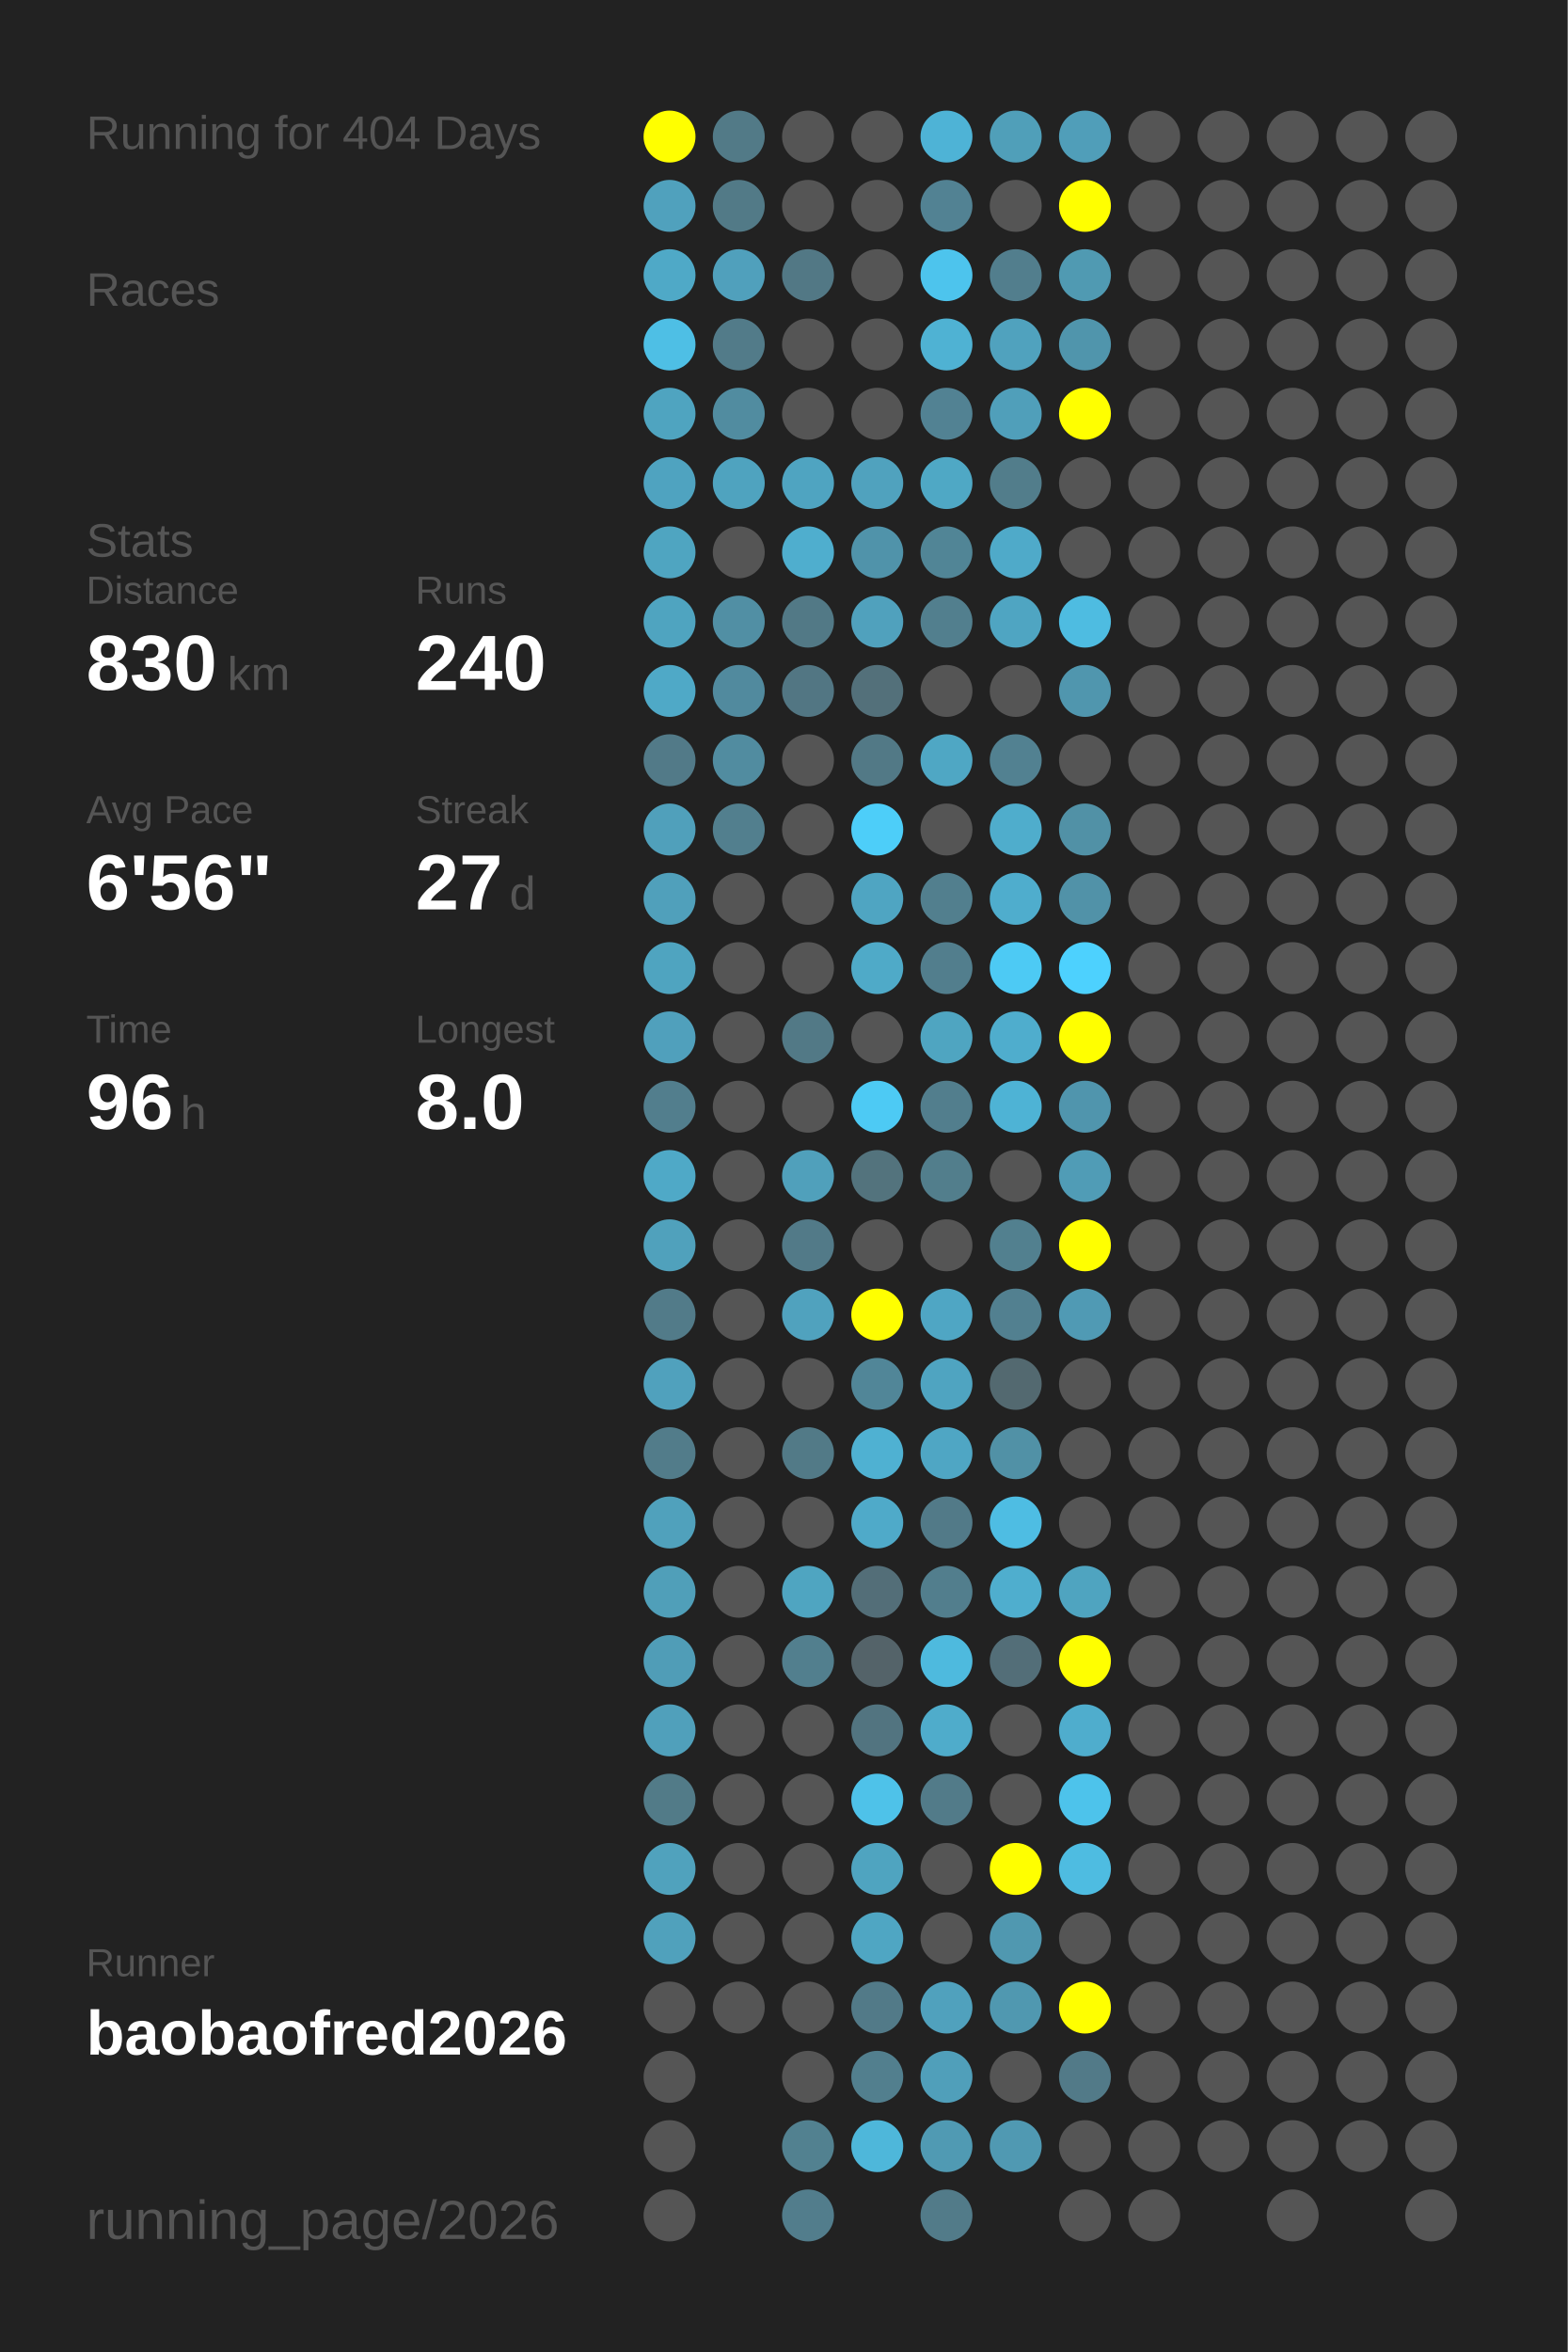
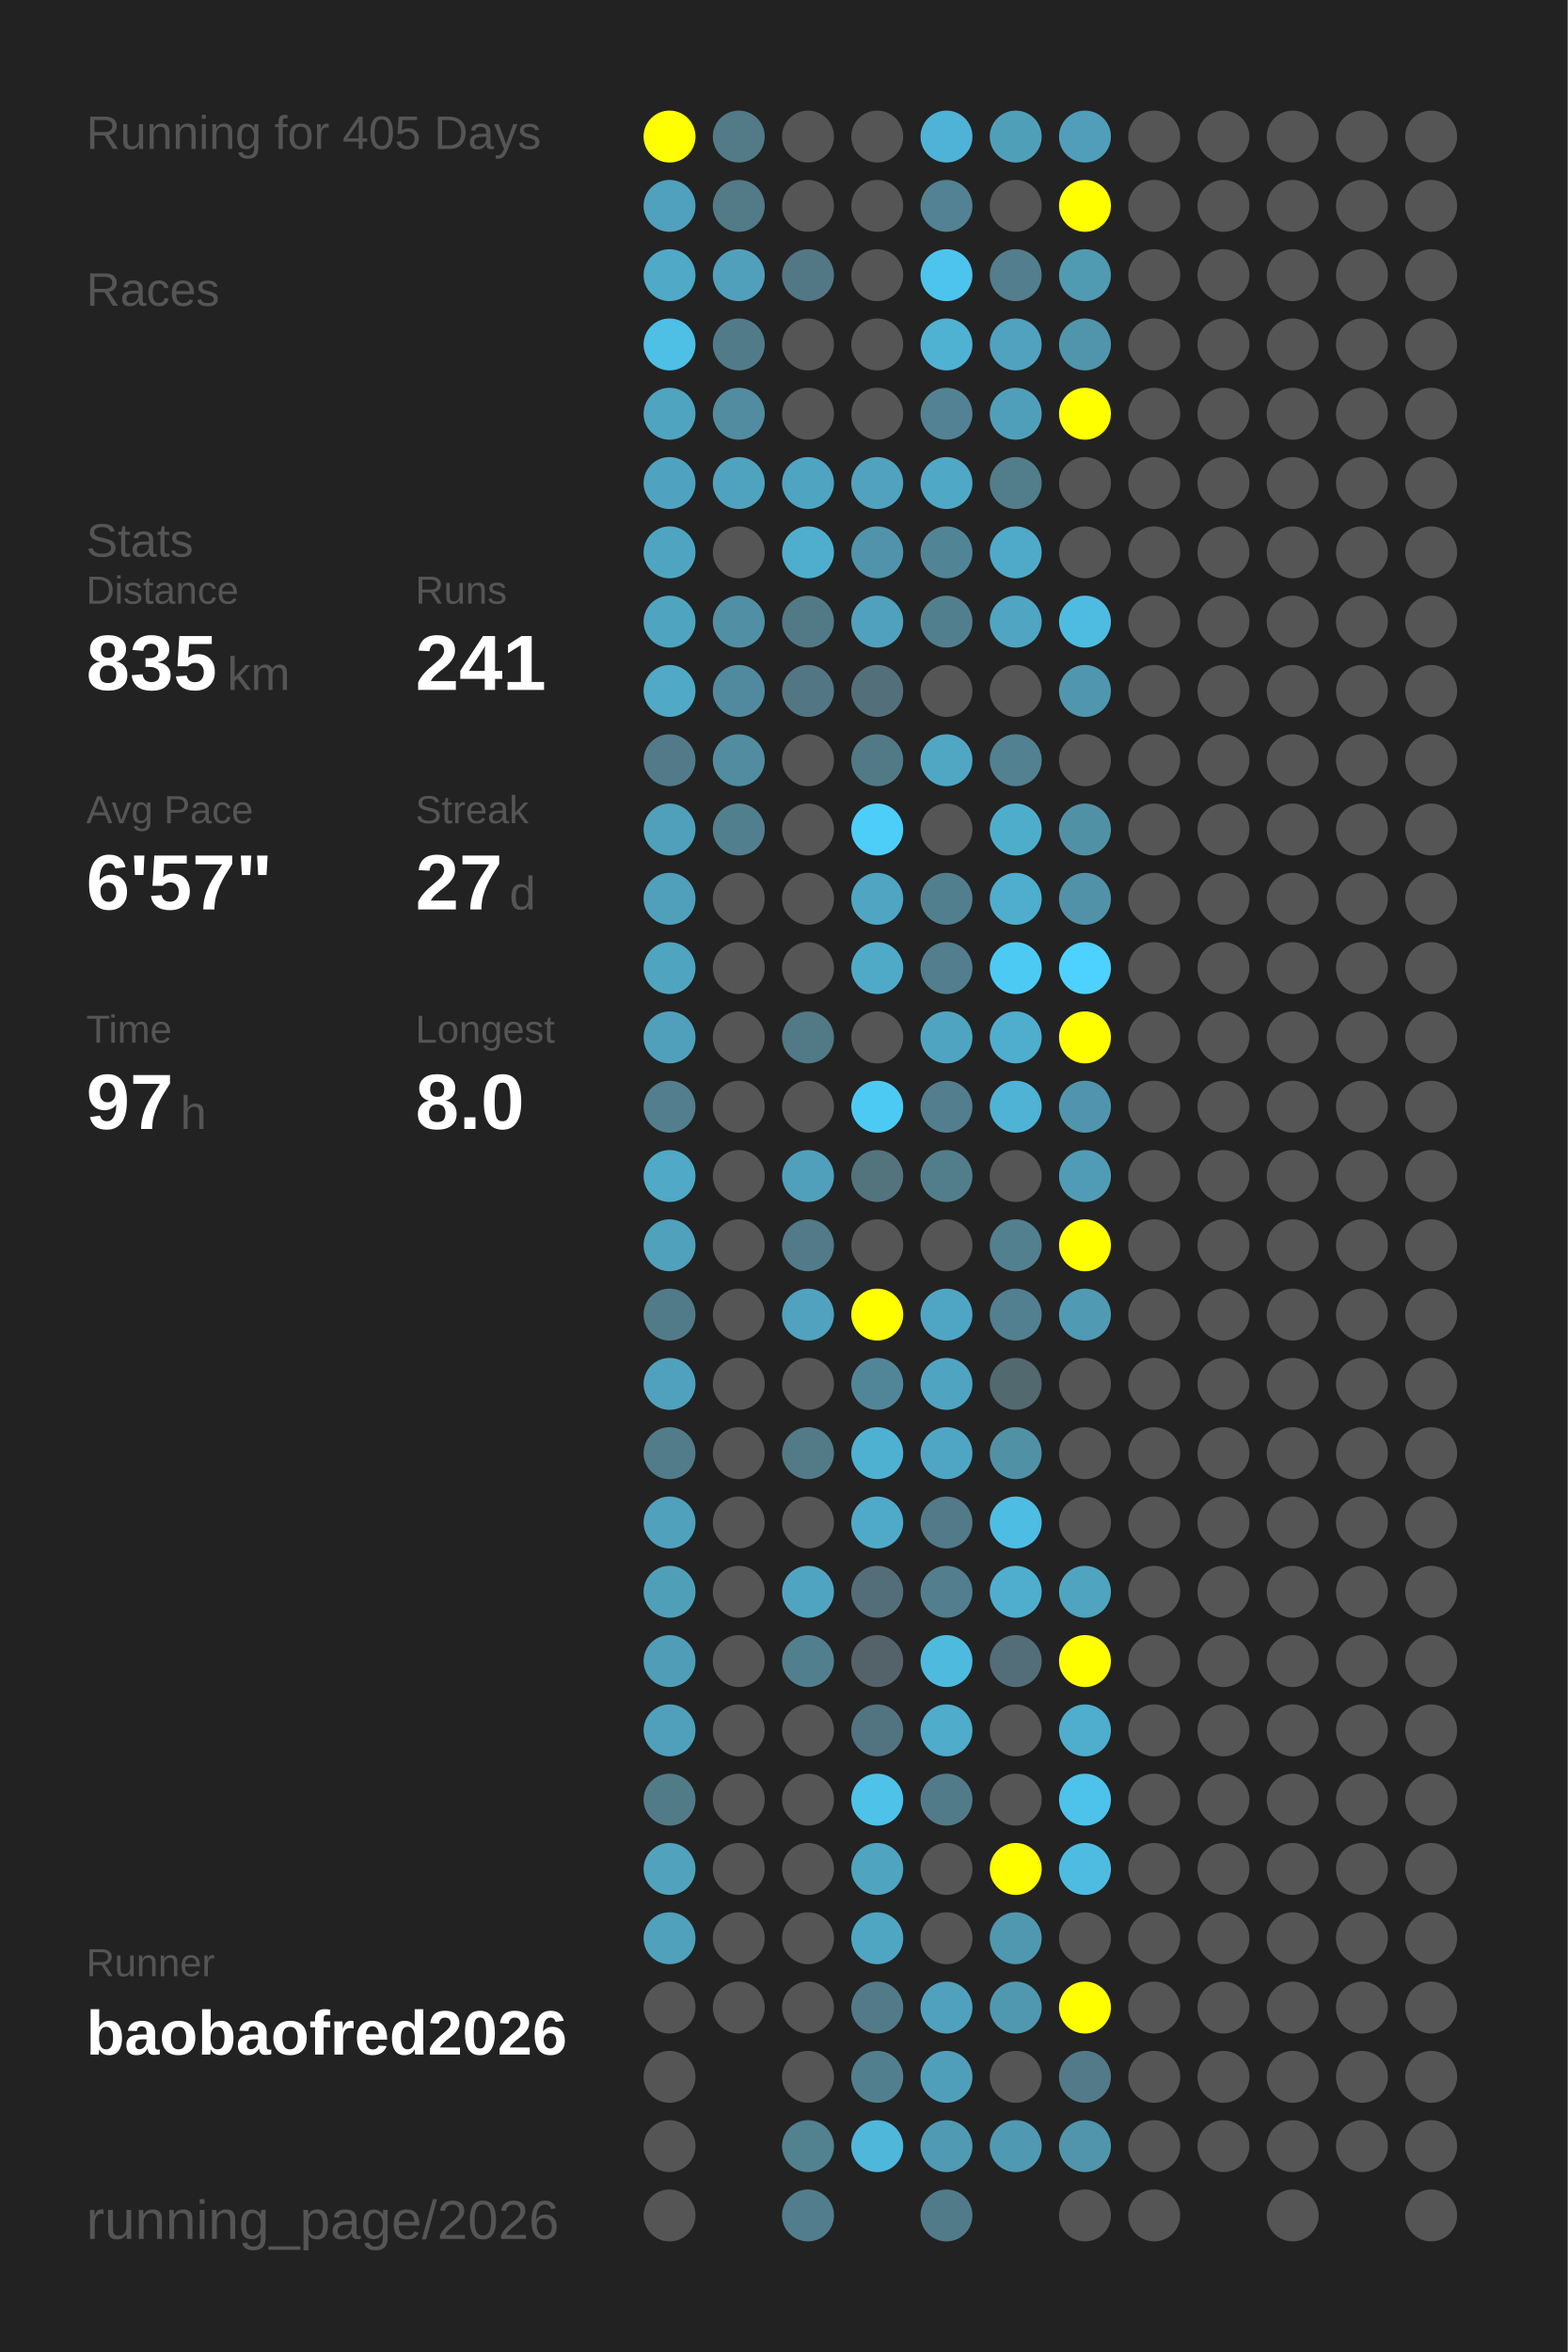
<svg xmlns="http://www.w3.org/2000/svg" baseProfile="full" height="300mm" version="1.1" viewBox="0,0,200,300" width="200mm">
  <defs />
  <rect fill="#222222" height="300" width="200" x="0" y="0" />
-   <text fill="#555555" style="font-size:6px; font-family:Arial;" x="11" y="19">Running for 404 Days</text>
+   <text fill="#555555" style="font-size:6px; font-family:Arial;" x="11" y="19">Running for 405 Days</text>
  <text fill="#555555" style="font-size:6px; font-family:Arial;" x="11" y="39">Races</text>
  <text fill="#555555" style="font-size:6px; font-family:Arial;" x="11" y="71">Stats</text>
  <text fill="#555555" style="font-size:5px; font-family:Arial;" x="11" y="77">Distance</text>
-   <text fill="#FFFFFF" style="font-size:10px; font-family:Arial; font-weight:bold;" x="11" y="88">830</text>
+   <text fill="#FFFFFF" style="font-size:10px; font-family:Arial; font-weight:bold;" x="11" y="88">835</text>
  <text fill="#555555" style="font-size:6px; font-family:Arial;" x="29" y="88">km</text>
  <text fill="#555555" style="font-size:5px; font-family:Arial;" x="53" y="77">Runs</text>
-   <text fill="#FFFFFF" style="font-size:10px; font-family:Arial; font-weight:bold;" x="53" y="88">240</text>
+   <text fill="#FFFFFF" style="font-size:10px; font-family:Arial; font-weight:bold;" x="53" y="88">241</text>
  <text fill="#555555" style="font-size:5px; font-family:Arial;" x="11" y="105">Avg Pace</text>
-   <text fill="#FFFFFF" style="font-size:10px; font-family:Arial; font-weight:bold;" x="11" y="116">6'56"</text>
+   <text fill="#FFFFFF" style="font-size:10px; font-family:Arial; font-weight:bold;" x="11" y="116">6'57"</text>
  <text fill="#555555" style="font-size:5px; font-family:Arial;" x="53" y="105">Streak</text>
  <text fill="#FFFFFF" style="font-size:10px; font-family:Arial; font-weight:bold;" x="53" y="116">27</text>
  <text fill="#555555" style="font-size:6px; font-family:Arial;" x="65" y="116">d</text>
  <text fill="#555555" style="font-size:5px; font-family:Arial;" x="11" y="133">Time</text>
-   <text fill="#FFFFFF" style="font-size:10px; font-family:Arial; font-weight:bold;" x="11" y="144">96</text>
+   <text fill="#FFFFFF" style="font-size:10px; font-family:Arial; font-weight:bold;" x="11" y="144">97</text>
  <text fill="#555555" style="font-size:6px; font-family:Arial;" x="23" y="144">h</text>
  <text fill="#555555" style="font-size:5px; font-family:Arial;" x="53" y="133">Longest</text>
  <text fill="#FFFFFF" style="font-size:10px; font-family:Arial; font-weight:bold;" x="53" y="144">8.0</text>
  <text fill="#555555" style="font-size:5px; font-family:Arial;" x="11" y="252.065">Runner</text>
  <text fill="#FFFFFF" style="font-size:8px; font-family:Arial; font-weight:bold;" x="11" y="262.065">baobaofred2026</text>
  <text fill="#555555" style="font-size:7px; font-family:Arial;" x="11" y="285.581">running_page/2026</text>
  <circle cx="85.417" cy="17.419" fill="#FFFF00" r="3.312" />
  <circle cx="85.417" cy="26.258" fill="#50a1bd" r="3.312" />
  <circle cx="85.417" cy="35.097" fill="#4fa9c7" r="3.312" />
  <circle cx="85.417" cy="43.935" fill="#4ebfe5" r="3.312" />
  <circle cx="85.417" cy="52.774" fill="#4fa4c0" r="3.312" />
  <circle cx="85.417" cy="61.613" fill="#4fa3c0" r="3.312" />
  <circle cx="85.417" cy="70.452" fill="#4fa5c1" r="3.312" />
  <circle cx="85.417" cy="79.29" fill="#4fa4c0" r="3.312" />
  <circle cx="85.417" cy="88.129" fill="#4fa9c7" r="3.312" />
  <circle cx="85.417" cy="96.968" fill="#527a88" r="3.312" />
  <circle cx="85.417" cy="105.806" fill="#50a0bb" r="3.312" />
  <circle cx="85.417" cy="114.645" fill="#50a0bb" r="3.312" />
  <circle cx="85.417" cy="123.484" fill="#4fa4c0" r="3.312" />
  <circle cx="85.417" cy="132.323" fill="#50a0bc" r="3.312" />
  <circle cx="85.417" cy="141.161" fill="#527e8d" r="3.312" />
  <circle cx="85.417" cy="150" fill="#4fa9c7" r="3.312" />
  <circle cx="85.417" cy="158.839" fill="#50a1bc" r="3.312" />
  <circle cx="85.417" cy="167.677" fill="#527b89" r="3.312" />
  <circle cx="85.417" cy="176.516" fill="#50a1bd" r="3.312" />
  <circle cx="85.417" cy="185.355" fill="#527c8a" r="3.312" />
  <circle cx="85.417" cy="194.194" fill="#50a1bc" r="3.312" />
  <circle cx="85.417" cy="203.032" fill="#509fb9" r="3.312" />
  <circle cx="85.417" cy="211.871" fill="#509db7" r="3.312" />
  <circle cx="85.417" cy="220.71" fill="#50a0bb" r="3.312" />
  <circle cx="85.417" cy="229.548" fill="#527b88" r="3.312" />
  <circle cx="85.417" cy="238.387" fill="#50a2bd" r="3.312" />
  <circle cx="85.417" cy="247.226" fill="#50a1bc" r="3.312" />
  <circle cx="85.417" cy="256.065" fill="#555555" r="3.312" />
  <circle cx="85.417" cy="264.903" fill="#555555" r="3.312" />
  <circle cx="85.417" cy="273.742" fill="#555555" r="3.312" />
  <circle cx="85.417" cy="282.581" fill="#555555" r="3.312" />
  <circle cx="94.25" cy="17.419" fill="#527a87" r="3.312" />
  <circle cx="94.25" cy="26.258" fill="#527a87" r="3.312" />
  <circle cx="94.25" cy="35.097" fill="#50a0bc" r="3.312" />
  <circle cx="94.25" cy="43.935" fill="#527b89" r="3.312" />
  <circle cx="94.25" cy="52.774" fill="#518ca0" r="3.312" />
  <circle cx="94.25" cy="61.613" fill="#4fa3bf" r="3.312" />
  <circle cx="94.25" cy="70.452" fill="#555555" r="3.312" />
  <circle cx="94.25" cy="79.29" fill="#518fa4" r="3.312" />
  <circle cx="94.25" cy="88.129" fill="#518a9e" r="3.312" />
  <circle cx="94.25" cy="96.968" fill="#518ca0" r="3.312" />
  <circle cx="94.25" cy="105.806" fill="#527f8e" r="3.312" />
  <circle cx="94.25" cy="114.645" fill="#555555" r="3.312" />
  <circle cx="94.25" cy="123.484" fill="#555555" r="3.312" />
  <circle cx="94.25" cy="132.323" fill="#555555" r="3.312" />
  <circle cx="94.25" cy="141.161" fill="#555555" r="3.312" />
  <circle cx="94.25" cy="150" fill="#555555" r="3.312" />
  <circle cx="94.25" cy="158.839" fill="#555555" r="3.312" />
  <circle cx="94.25" cy="167.677" fill="#555555" r="3.312" />
  <circle cx="94.25" cy="176.516" fill="#555555" r="3.312" />
  <circle cx="94.25" cy="185.355" fill="#555555" r="3.312" />
  <circle cx="94.25" cy="194.194" fill="#555555" r="3.312" />
  <circle cx="94.25" cy="203.032" fill="#555555" r="3.312" />
  <circle cx="94.25" cy="211.871" fill="#555555" r="3.312" />
  <circle cx="94.25" cy="220.71" fill="#555555" r="3.312" />
  <circle cx="94.25" cy="229.548" fill="#555555" r="3.312" />
  <circle cx="94.25" cy="238.387" fill="#555555" r="3.312" />
  <circle cx="94.25" cy="247.226" fill="#555555" r="3.312" />
  <circle cx="94.25" cy="256.065" fill="#555555" r="3.312" />
  <circle cx="103.083" cy="17.419" fill="#555555" r="3.312" />
  <circle cx="103.083" cy="26.258" fill="#555555" r="3.312" />
  <circle cx="103.083" cy="35.097" fill="#527885" r="3.312" />
  <circle cx="103.083" cy="43.935" fill="#555555" r="3.312" />
  <circle cx="103.083" cy="52.774" fill="#555555" r="3.312" />
  <circle cx="103.083" cy="61.613" fill="#4fa4c1" r="3.312" />
  <circle cx="103.083" cy="70.452" fill="#4faece" r="3.312" />
  <circle cx="103.083" cy="79.29" fill="#527986" r="3.312" />
  <circle cx="103.083" cy="88.129" fill="#527683" r="3.312" />
  <circle cx="103.083" cy="96.968" fill="#555555" r="3.312" />
  <circle cx="103.083" cy="105.806" fill="#555555" r="3.312" />
  <circle cx="103.083" cy="114.645" fill="#555555" r="3.312" />
  <circle cx="103.083" cy="123.484" fill="#555555" r="3.312" />
  <circle cx="103.083" cy="132.323" fill="#527986" r="3.312" />
  <circle cx="103.083" cy="141.161" fill="#555555" r="3.312" />
  <circle cx="103.083" cy="150" fill="#50a0bb" r="3.312" />
  <circle cx="103.083" cy="158.839" fill="#527a88" r="3.312" />
  <circle cx="103.083" cy="167.677" fill="#50a2be" r="3.312" />
  <circle cx="103.083" cy="176.516" fill="#555555" r="3.312" />
  <circle cx="103.083" cy="185.355" fill="#527a87" r="3.312" />
  <circle cx="103.083" cy="194.194" fill="#555555" r="3.312" />
  <circle cx="103.083" cy="203.032" fill="#4fa5c1" r="3.312" />
  <circle cx="103.083" cy="211.871" fill="#527f8e" r="3.312" />
  <circle cx="103.083" cy="220.71" fill="#555555" r="3.312" />
  <circle cx="103.083" cy="229.548" fill="#555555" r="3.312" />
  <circle cx="103.083" cy="238.387" fill="#555555" r="3.312" />
  <circle cx="103.083" cy="247.226" fill="#555555" r="3.312" />
  <circle cx="103.083" cy="256.065" fill="#555555" r="3.312" />
  <circle cx="103.083" cy="264.903" fill="#555555" r="3.312" />
  <circle cx="103.083" cy="273.742" fill="#528190" r="3.312" />
  <circle cx="103.083" cy="282.581" fill="#527d8c" r="3.312" />
  <circle cx="111.917" cy="17.419" fill="#555555" r="3.312" />
  <circle cx="111.917" cy="26.258" fill="#555555" r="3.312" />
  <circle cx="111.917" cy="35.097" fill="#555555" r="3.312" />
  <circle cx="111.917" cy="43.935" fill="#555555" r="3.312" />
  <circle cx="111.917" cy="52.774" fill="#555555" r="3.312" />
  <circle cx="111.917" cy="61.613" fill="#50a2be" r="3.312" />
  <circle cx="111.917" cy="70.452" fill="#5093aa" r="3.312" />
  <circle cx="111.917" cy="79.29" fill="#50a1bd" r="3.312" />
  <circle cx="111.917" cy="88.129" fill="#53707a" r="3.312" />
  <circle cx="111.917" cy="96.968" fill="#527986" r="3.312" />
  <circle cx="111.917" cy="105.806" fill="#4dcef9" r="3.312" />
  <circle cx="111.917" cy="114.645" fill="#4fa5c2" r="3.312" />
  <circle cx="111.917" cy="123.484" fill="#4faac8" r="3.312" />
  <circle cx="111.917" cy="132.323" fill="#555555" r="3.312" />
  <circle cx="111.917" cy="141.161" fill="#4dcaf4" r="3.312" />
  <circle cx="111.917" cy="150" fill="#53737d" r="3.312" />
  <circle cx="111.917" cy="158.839" fill="#555555" r="3.312" />
  <circle cx="111.917" cy="167.677" fill="#FFFF00" r="3.312" />
  <circle cx="111.917" cy="176.516" fill="#518698" r="3.312" />
  <circle cx="111.917" cy="185.355" fill="#4fb1d2" r="3.312" />
  <circle cx="111.917" cy="194.194" fill="#4faac9" r="3.312" />
  <circle cx="111.917" cy="203.032" fill="#536e78" r="3.312" />
  <circle cx="111.917" cy="211.871" fill="#546369" r="3.312" />
  <circle cx="111.917" cy="220.71" fill="#527480" r="3.312" />
  <circle cx="111.917" cy="229.548" fill="#4ec2e9" r="3.312" />
  <circle cx="111.917" cy="238.387" fill="#4fa4c0" r="3.312" />
  <circle cx="111.917" cy="247.226" fill="#4fa6c3" r="3.312" />
  <circle cx="111.917" cy="256.065" fill="#527a88" r="3.312" />
  <circle cx="111.917" cy="264.903" fill="#527f8e" r="3.312" />
  <circle cx="111.917" cy="273.742" fill="#4eb7da" r="3.312" />
  <circle cx="120.75" cy="17.419" fill="#4eb3d6" r="3.312" />
  <circle cx="120.75" cy="26.258" fill="#528293" r="3.312" />
  <circle cx="120.75" cy="35.097" fill="#4dc4ed" r="3.312" />
  <circle cx="120.75" cy="43.935" fill="#4fb2d3" r="3.312" />
  <circle cx="120.75" cy="52.774" fill="#528293" r="3.312" />
  <circle cx="120.75" cy="61.613" fill="#4fa8c5" r="3.312" />
  <circle cx="120.75" cy="70.452" fill="#518596" r="3.312" />
  <circle cx="120.75" cy="79.29" fill="#527f8e" r="3.312" />
  <circle cx="120.75" cy="88.129" fill="#555555" r="3.312" />
  <circle cx="120.75" cy="96.968" fill="#4fa7c4" r="3.312" />
  <circle cx="120.75" cy="105.806" fill="#555555" r="3.312" />
  <circle cx="120.75" cy="114.645" fill="#527f8e" r="3.312" />
  <circle cx="120.75" cy="123.484" fill="#527e8d" r="3.312" />
  <circle cx="120.75" cy="132.323" fill="#4fa5c1" r="3.312" />
  <circle cx="120.75" cy="141.161" fill="#527e8d" r="3.312" />
  <circle cx="120.75" cy="150" fill="#527e8c" r="3.312" />
  <circle cx="120.75" cy="158.839" fill="#555555" r="3.312" />
  <circle cx="120.75" cy="167.677" fill="#4fa6c4" r="3.312" />
  <circle cx="120.75" cy="176.516" fill="#4fa4c1" r="3.312" />
  <circle cx="120.75" cy="185.355" fill="#4fa6c4" r="3.312" />
  <circle cx="120.75" cy="194.194" fill="#527a88" r="3.312" />
  <circle cx="120.75" cy="203.032" fill="#527e8d" r="3.312" />
  <circle cx="120.75" cy="211.871" fill="#4ebade" r="3.312" />
  <circle cx="120.75" cy="220.71" fill="#4faccb" r="3.312" />
  <circle cx="120.75" cy="229.548" fill="#527b89" r="3.312" />
  <circle cx="120.75" cy="238.387" fill="#555555" r="3.312" />
  <circle cx="120.75" cy="247.226" fill="#555555" r="3.312" />
  <circle cx="120.75" cy="256.065" fill="#50a1bd" r="3.312" />
  <circle cx="120.75" cy="264.903" fill="#509fba" r="3.312" />
  <circle cx="120.75" cy="273.742" fill="#509ab3" r="3.312" />
  <circle cx="120.75" cy="282.581" fill="#527b89" r="3.312" />
  <circle cx="129.583" cy="17.419" fill="#509fb9" r="3.312" />
  <circle cx="129.583" cy="26.258" fill="#555555" r="3.312" />
  <circle cx="129.583" cy="35.097" fill="#527e8d" r="3.312" />
  <circle cx="129.583" cy="43.935" fill="#50a2be" r="3.312" />
  <circle cx="129.583" cy="52.774" fill="#509fba" r="3.312" />
  <circle cx="129.583" cy="61.613" fill="#527d8b" r="3.312" />
  <circle cx="129.583" cy="70.452" fill="#4faac9" r="3.312" />
  <circle cx="129.583" cy="79.29" fill="#4fa5c2" r="3.312" />
  <circle cx="129.583" cy="88.129" fill="#555555" r="3.312" />
  <circle cx="129.583" cy="96.968" fill="#528191" r="3.312" />
  <circle cx="129.583" cy="105.806" fill="#4fadcc" r="3.312" />
  <circle cx="129.583" cy="114.645" fill="#4fadcd" r="3.312" />
  <circle cx="129.583" cy="123.484" fill="#4dcaf4" r="3.312" />
  <circle cx="129.583" cy="132.323" fill="#4fadcd" r="3.312" />
  <circle cx="129.583" cy="141.161" fill="#4eb3d5" r="3.312" />
  <circle cx="129.583" cy="150" fill="#555555" r="3.312" />
  <circle cx="129.583" cy="158.839" fill="#52808f" r="3.312" />
  <circle cx="129.583" cy="167.677" fill="#528090" r="3.312" />
  <circle cx="129.583" cy="176.516" fill="#536970" r="3.312" />
  <circle cx="129.583" cy="185.355" fill="#5191a6" r="3.312" />
  <circle cx="129.583" cy="194.194" fill="#4ebde3" r="3.312" />
  <circle cx="129.583" cy="203.032" fill="#4faece" r="3.312" />
  <circle cx="129.583" cy="211.871" fill="#536e78" r="3.312" />
  <circle cx="129.583" cy="220.71" fill="#555555" r="3.312" />
  <circle cx="129.583" cy="229.548" fill="#555555" r="3.312" />
  <circle cx="129.583" cy="238.387" fill="#FFFF00" r="3.312" />
  <circle cx="129.583" cy="247.226" fill="#5098b0" r="3.312" />
  <circle cx="129.583" cy="256.065" fill="#5098b0" r="3.312" />
  <circle cx="129.583" cy="264.903" fill="#555555" r="3.312" />
  <circle cx="129.583" cy="273.742" fill="#5099b2" r="3.312" />
  <circle cx="138.417" cy="17.419" fill="#509eb9" r="3.312" />
  <circle cx="138.417" cy="26.258" fill="#FFFF00" r="3.312" />
  <circle cx="138.417" cy="35.097" fill="#509ab2" r="3.312" />
  <circle cx="138.417" cy="43.935" fill="#5095ac" r="3.312" />
  <circle cx="138.417" cy="52.774" fill="#FFFF00" r="3.312" />
  <circle cx="138.417" cy="61.613" fill="#555555" r="3.312" />
  <circle cx="138.417" cy="70.452" fill="#555555" r="3.312" />
  <circle cx="138.417" cy="79.29" fill="#4ebce1" r="3.312" />
  <circle cx="138.417" cy="88.129" fill="#5096ae" r="3.312" />
  <circle cx="138.417" cy="96.968" fill="#555555" r="3.312" />
  <circle cx="138.417" cy="105.806" fill="#5191a6" r="3.312" />
  <circle cx="138.417" cy="114.645" fill="#5192a8" r="3.312" />
  <circle cx="138.417" cy="123.484" fill="#4dd1fe" r="3.312" />
  <circle cx="138.417" cy="132.323" fill="#FFFF00" r="3.312" />
  <circle cx="138.417" cy="141.161" fill="#5095ad" r="3.312" />
  <circle cx="138.417" cy="150" fill="#509cb6" r="3.312" />
  <circle cx="138.417" cy="158.839" fill="#FFFF00" r="3.312" />
  <circle cx="138.417" cy="167.677" fill="#509ab4" r="3.312" />
  <circle cx="138.417" cy="176.516" fill="#555555" r="3.312" />
  <circle cx="138.417" cy="185.355" fill="#555555" r="3.312" />
  <circle cx="138.417" cy="194.194" fill="#555555" r="3.312" />
  <circle cx="138.417" cy="203.032" fill="#4fa4c0" r="3.312" />
  <circle cx="138.417" cy="211.871" fill="#FFFF00" r="3.312" />
  <circle cx="138.417" cy="220.71" fill="#4fadcd" r="3.312" />
  <circle cx="138.417" cy="229.548" fill="#4dc3eb" r="3.312" />
  <circle cx="138.417" cy="238.387" fill="#4ebce1" r="3.312" />
  <circle cx="138.417" cy="247.226" fill="#555555" r="3.312" />
  <circle cx="138.417" cy="256.065" fill="#FFFF00" r="3.312" />
  <circle cx="138.417" cy="264.903" fill="#527a88" r="3.312" />
-   <circle cx="138.417" cy="273.742" fill="#555555" r="3.312" />
+   <circle cx="138.417" cy="273.742" fill="#5095ac" r="3.312" />
  <circle cx="138.417" cy="282.581" fill="#555555" r="3.312" />
  <circle cx="147.25" cy="17.419" fill="#555555" r="3.312" />
  <circle cx="147.25" cy="26.258" fill="#555555" r="3.312" />
  <circle cx="147.25" cy="35.097" fill="#555555" r="3.312" />
  <circle cx="147.25" cy="43.935" fill="#555555" r="3.312" />
  <circle cx="147.25" cy="52.774" fill="#555555" r="3.312" />
  <circle cx="147.25" cy="61.613" fill="#555555" r="3.312" />
  <circle cx="147.25" cy="70.452" fill="#555555" r="3.312" />
  <circle cx="147.25" cy="79.29" fill="#555555" r="3.312" />
  <circle cx="147.25" cy="88.129" fill="#555555" r="3.312" />
  <circle cx="147.25" cy="96.968" fill="#555555" r="3.312" />
  <circle cx="147.25" cy="105.806" fill="#555555" r="3.312" />
  <circle cx="147.25" cy="114.645" fill="#555555" r="3.312" />
  <circle cx="147.25" cy="123.484" fill="#555555" r="3.312" />
  <circle cx="147.25" cy="132.323" fill="#555555" r="3.312" />
  <circle cx="147.25" cy="141.161" fill="#555555" r="3.312" />
  <circle cx="147.25" cy="150" fill="#555555" r="3.312" />
  <circle cx="147.25" cy="158.839" fill="#555555" r="3.312" />
  <circle cx="147.25" cy="167.677" fill="#555555" r="3.312" />
  <circle cx="147.25" cy="176.516" fill="#555555" r="3.312" />
  <circle cx="147.25" cy="185.355" fill="#555555" r="3.312" />
  <circle cx="147.25" cy="194.194" fill="#555555" r="3.312" />
  <circle cx="147.25" cy="203.032" fill="#555555" r="3.312" />
  <circle cx="147.25" cy="211.871" fill="#555555" r="3.312" />
  <circle cx="147.25" cy="220.71" fill="#555555" r="3.312" />
  <circle cx="147.25" cy="229.548" fill="#555555" r="3.312" />
  <circle cx="147.25" cy="238.387" fill="#555555" r="3.312" />
  <circle cx="147.25" cy="247.226" fill="#555555" r="3.312" />
  <circle cx="147.25" cy="256.065" fill="#555555" r="3.312" />
  <circle cx="147.25" cy="264.903" fill="#555555" r="3.312" />
  <circle cx="147.25" cy="273.742" fill="#555555" r="3.312" />
  <circle cx="147.25" cy="282.581" fill="#555555" r="3.312" />
  <circle cx="156.083" cy="17.419" fill="#555555" r="3.312" />
  <circle cx="156.083" cy="26.258" fill="#555555" r="3.312" />
  <circle cx="156.083" cy="35.097" fill="#555555" r="3.312" />
  <circle cx="156.083" cy="43.935" fill="#555555" r="3.312" />
  <circle cx="156.083" cy="52.774" fill="#555555" r="3.312" />
  <circle cx="156.083" cy="61.613" fill="#555555" r="3.312" />
  <circle cx="156.083" cy="70.452" fill="#555555" r="3.312" />
  <circle cx="156.083" cy="79.29" fill="#555555" r="3.312" />
  <circle cx="156.083" cy="88.129" fill="#555555" r="3.312" />
  <circle cx="156.083" cy="96.968" fill="#555555" r="3.312" />
  <circle cx="156.083" cy="105.806" fill="#555555" r="3.312" />
  <circle cx="156.083" cy="114.645" fill="#555555" r="3.312" />
  <circle cx="156.083" cy="123.484" fill="#555555" r="3.312" />
  <circle cx="156.083" cy="132.323" fill="#555555" r="3.312" />
  <circle cx="156.083" cy="141.161" fill="#555555" r="3.312" />
  <circle cx="156.083" cy="150" fill="#555555" r="3.312" />
  <circle cx="156.083" cy="158.839" fill="#555555" r="3.312" />
  <circle cx="156.083" cy="167.677" fill="#555555" r="3.312" />
  <circle cx="156.083" cy="176.516" fill="#555555" r="3.312" />
  <circle cx="156.083" cy="185.355" fill="#555555" r="3.312" />
  <circle cx="156.083" cy="194.194" fill="#555555" r="3.312" />
  <circle cx="156.083" cy="203.032" fill="#555555" r="3.312" />
  <circle cx="156.083" cy="211.871" fill="#555555" r="3.312" />
  <circle cx="156.083" cy="220.71" fill="#555555" r="3.312" />
  <circle cx="156.083" cy="229.548" fill="#555555" r="3.312" />
  <circle cx="156.083" cy="238.387" fill="#555555" r="3.312" />
  <circle cx="156.083" cy="247.226" fill="#555555" r="3.312" />
  <circle cx="156.083" cy="256.065" fill="#555555" r="3.312" />
  <circle cx="156.083" cy="264.903" fill="#555555" r="3.312" />
  <circle cx="156.083" cy="273.742" fill="#555555" r="3.312" />
  <circle cx="164.917" cy="17.419" fill="#555555" r="3.312" />
  <circle cx="164.917" cy="26.258" fill="#555555" r="3.312" />
  <circle cx="164.917" cy="35.097" fill="#555555" r="3.312" />
  <circle cx="164.917" cy="43.935" fill="#555555" r="3.312" />
  <circle cx="164.917" cy="52.774" fill="#555555" r="3.312" />
  <circle cx="164.917" cy="61.613" fill="#555555" r="3.312" />
  <circle cx="164.917" cy="70.452" fill="#555555" r="3.312" />
  <circle cx="164.917" cy="79.29" fill="#555555" r="3.312" />
  <circle cx="164.917" cy="88.129" fill="#555555" r="3.312" />
  <circle cx="164.917" cy="96.968" fill="#555555" r="3.312" />
  <circle cx="164.917" cy="105.806" fill="#555555" r="3.312" />
  <circle cx="164.917" cy="114.645" fill="#555555" r="3.312" />
  <circle cx="164.917" cy="123.484" fill="#555555" r="3.312" />
  <circle cx="164.917" cy="132.323" fill="#555555" r="3.312" />
  <circle cx="164.917" cy="141.161" fill="#555555" r="3.312" />
  <circle cx="164.917" cy="150" fill="#555555" r="3.312" />
  <circle cx="164.917" cy="158.839" fill="#555555" r="3.312" />
  <circle cx="164.917" cy="167.677" fill="#555555" r="3.312" />
  <circle cx="164.917" cy="176.516" fill="#555555" r="3.312" />
  <circle cx="164.917" cy="185.355" fill="#555555" r="3.312" />
  <circle cx="164.917" cy="194.194" fill="#555555" r="3.312" />
  <circle cx="164.917" cy="203.032" fill="#555555" r="3.312" />
  <circle cx="164.917" cy="211.871" fill="#555555" r="3.312" />
  <circle cx="164.917" cy="220.71" fill="#555555" r="3.312" />
  <circle cx="164.917" cy="229.548" fill="#555555" r="3.312" />
  <circle cx="164.917" cy="238.387" fill="#555555" r="3.312" />
  <circle cx="164.917" cy="247.226" fill="#555555" r="3.312" />
  <circle cx="164.917" cy="256.065" fill="#555555" r="3.312" />
  <circle cx="164.917" cy="264.903" fill="#555555" r="3.312" />
  <circle cx="164.917" cy="273.742" fill="#555555" r="3.312" />
  <circle cx="164.917" cy="282.581" fill="#555555" r="3.312" />
  <circle cx="173.75" cy="17.419" fill="#555555" r="3.312" />
  <circle cx="173.75" cy="26.258" fill="#555555" r="3.312" />
  <circle cx="173.75" cy="35.097" fill="#555555" r="3.312" />
  <circle cx="173.75" cy="43.935" fill="#555555" r="3.312" />
  <circle cx="173.75" cy="52.774" fill="#555555" r="3.312" />
  <circle cx="173.75" cy="61.613" fill="#555555" r="3.312" />
  <circle cx="173.75" cy="70.452" fill="#555555" r="3.312" />
  <circle cx="173.75" cy="79.29" fill="#555555" r="3.312" />
  <circle cx="173.75" cy="88.129" fill="#555555" r="3.312" />
  <circle cx="173.75" cy="96.968" fill="#555555" r="3.312" />
  <circle cx="173.75" cy="105.806" fill="#555555" r="3.312" />
  <circle cx="173.75" cy="114.645" fill="#555555" r="3.312" />
  <circle cx="173.75" cy="123.484" fill="#555555" r="3.312" />
  <circle cx="173.75" cy="132.323" fill="#555555" r="3.312" />
  <circle cx="173.75" cy="141.161" fill="#555555" r="3.312" />
  <circle cx="173.75" cy="150" fill="#555555" r="3.312" />
  <circle cx="173.75" cy="158.839" fill="#555555" r="3.312" />
  <circle cx="173.75" cy="167.677" fill="#555555" r="3.312" />
  <circle cx="173.75" cy="176.516" fill="#555555" r="3.312" />
  <circle cx="173.75" cy="185.355" fill="#555555" r="3.312" />
  <circle cx="173.75" cy="194.194" fill="#555555" r="3.312" />
  <circle cx="173.75" cy="203.032" fill="#555555" r="3.312" />
  <circle cx="173.75" cy="211.871" fill="#555555" r="3.312" />
  <circle cx="173.75" cy="220.71" fill="#555555" r="3.312" />
  <circle cx="173.75" cy="229.548" fill="#555555" r="3.312" />
  <circle cx="173.75" cy="238.387" fill="#555555" r="3.312" />
  <circle cx="173.75" cy="247.226" fill="#555555" r="3.312" />
  <circle cx="173.75" cy="256.065" fill="#555555" r="3.312" />
  <circle cx="173.75" cy="264.903" fill="#555555" r="3.312" />
  <circle cx="173.75" cy="273.742" fill="#555555" r="3.312" />
  <circle cx="182.583" cy="17.419" fill="#555555" r="3.312" />
  <circle cx="182.583" cy="26.258" fill="#555555" r="3.312" />
  <circle cx="182.583" cy="35.097" fill="#555555" r="3.312" />
  <circle cx="182.583" cy="43.935" fill="#555555" r="3.312" />
  <circle cx="182.583" cy="52.774" fill="#555555" r="3.312" />
  <circle cx="182.583" cy="61.613" fill="#555555" r="3.312" />
  <circle cx="182.583" cy="70.452" fill="#555555" r="3.312" />
  <circle cx="182.583" cy="79.29" fill="#555555" r="3.312" />
  <circle cx="182.583" cy="88.129" fill="#555555" r="3.312" />
  <circle cx="182.583" cy="96.968" fill="#555555" r="3.312" />
  <circle cx="182.583" cy="105.806" fill="#555555" r="3.312" />
  <circle cx="182.583" cy="114.645" fill="#555555" r="3.312" />
  <circle cx="182.583" cy="123.484" fill="#555555" r="3.312" />
  <circle cx="182.583" cy="132.323" fill="#555555" r="3.312" />
  <circle cx="182.583" cy="141.161" fill="#555555" r="3.312" />
  <circle cx="182.583" cy="150" fill="#555555" r="3.312" />
  <circle cx="182.583" cy="158.839" fill="#555555" r="3.312" />
  <circle cx="182.583" cy="167.677" fill="#555555" r="3.312" />
  <circle cx="182.583" cy="176.516" fill="#555555" r="3.312" />
  <circle cx="182.583" cy="185.355" fill="#555555" r="3.312" />
  <circle cx="182.583" cy="194.194" fill="#555555" r="3.312" />
  <circle cx="182.583" cy="203.032" fill="#555555" r="3.312" />
  <circle cx="182.583" cy="211.871" fill="#555555" r="3.312" />
  <circle cx="182.583" cy="220.71" fill="#555555" r="3.312" />
  <circle cx="182.583" cy="229.548" fill="#555555" r="3.312" />
  <circle cx="182.583" cy="238.387" fill="#555555" r="3.312" />
  <circle cx="182.583" cy="247.226" fill="#555555" r="3.312" />
  <circle cx="182.583" cy="256.065" fill="#555555" r="3.312" />
  <circle cx="182.583" cy="264.903" fill="#555555" r="3.312" />
  <circle cx="182.583" cy="273.742" fill="#555555" r="3.312" />
  <circle cx="182.583" cy="282.581" fill="#555555" r="3.312" />
</svg>
